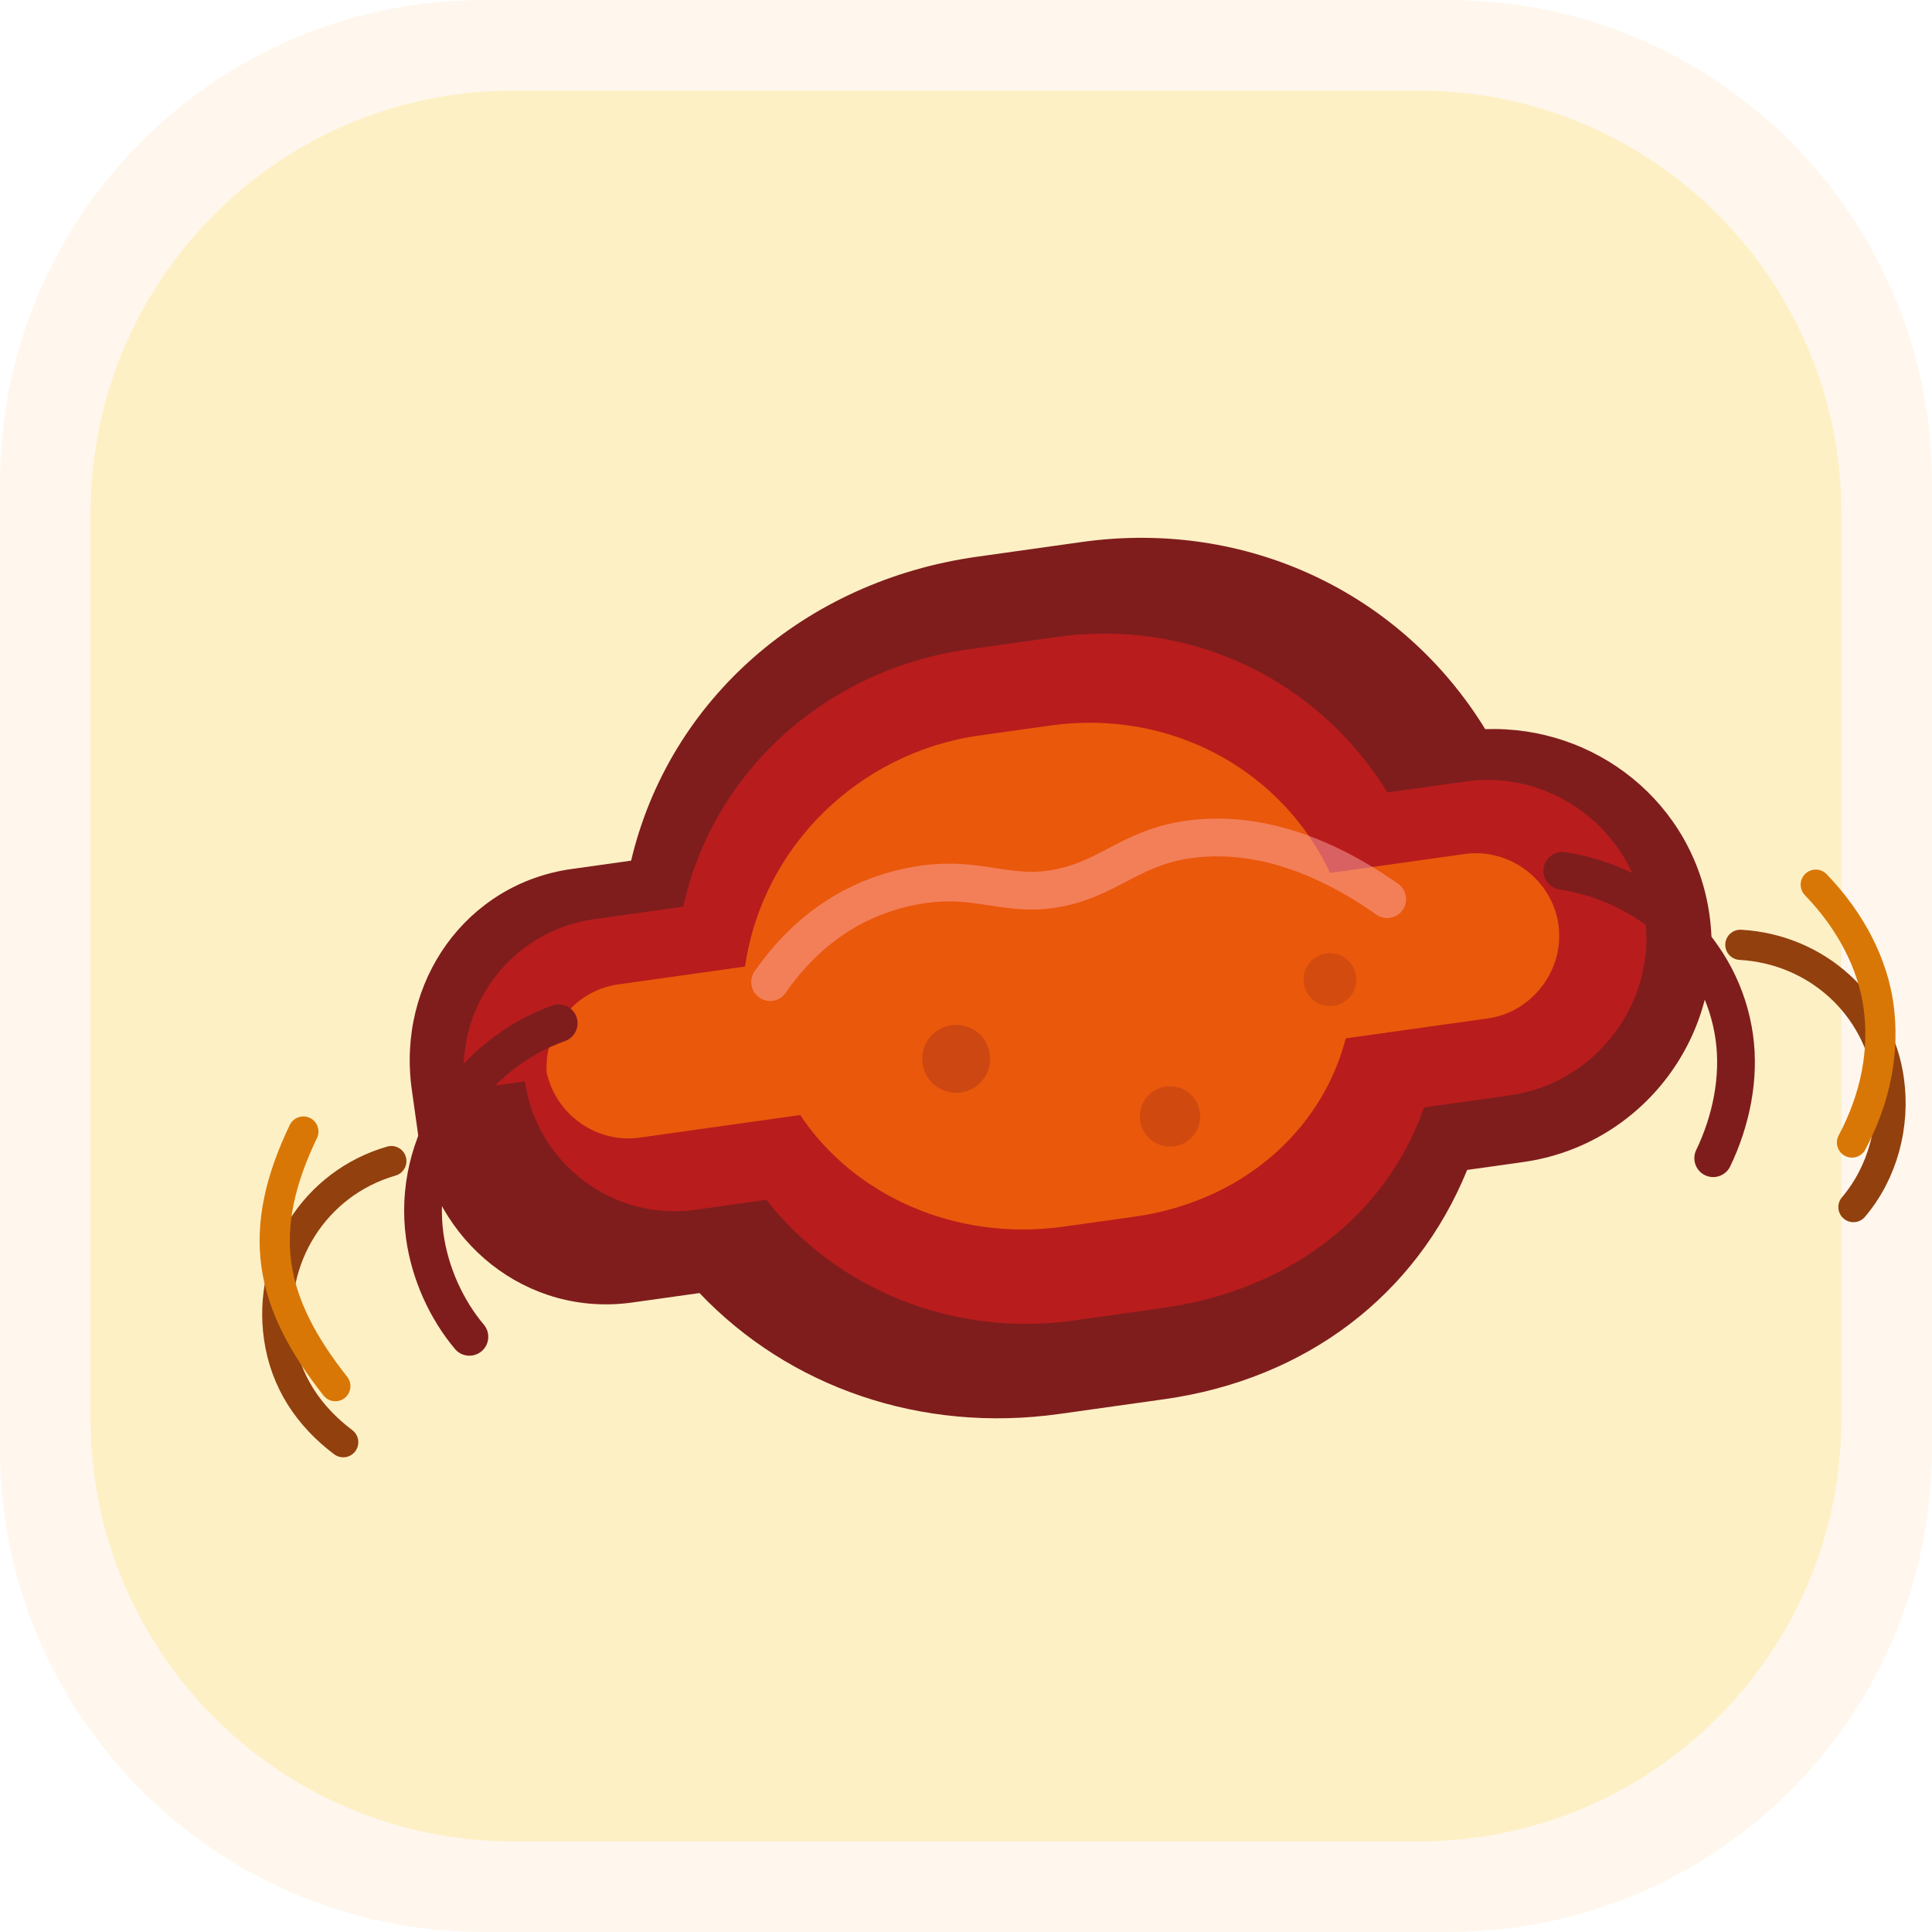
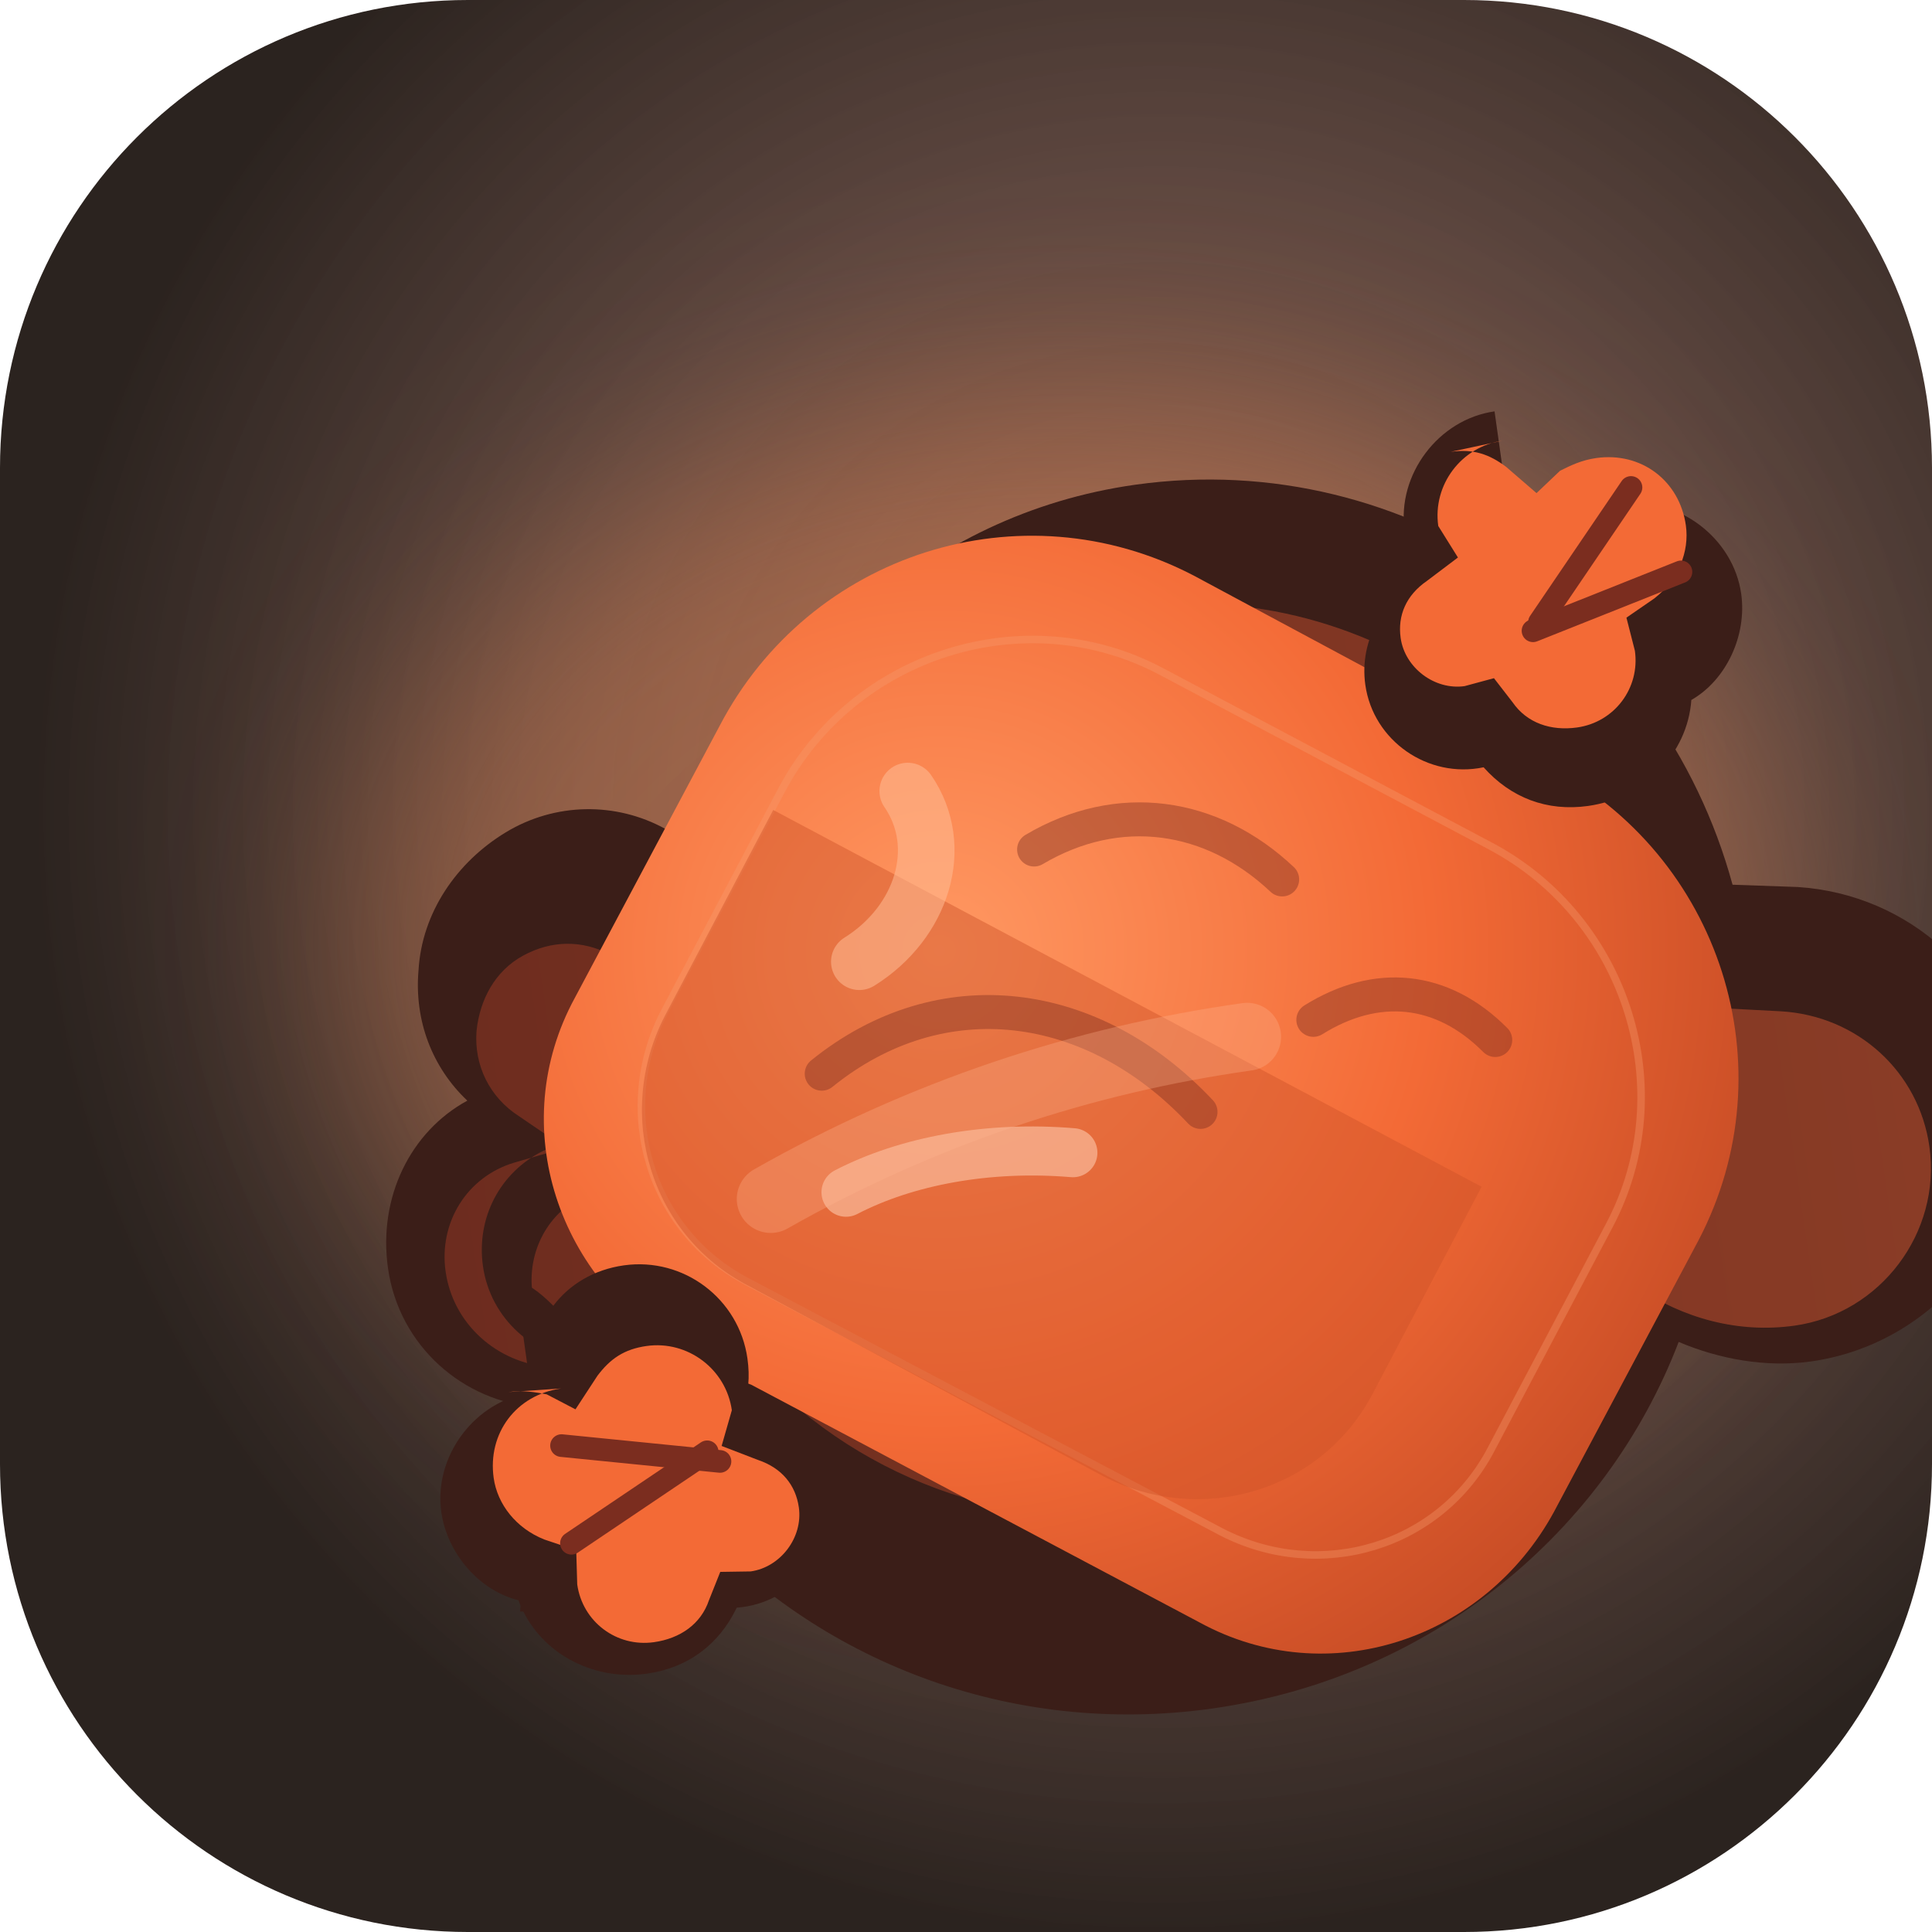
<svg xmlns="http://www.w3.org/2000/svg" viewBox="0 0 512 512">
-   <rect width="512" height="512" rx="128" fill="#fff7ed" />
-   <rect x="24" y="24" width="464" height="464" rx="112" fill="#fde68a" opacity="0.4" />
-   <g transform="translate(28 8) rotate(-8 228 248)">
-     <path d="M78 260c0-29 22-52 50-52h16c16-41 56-67 102-67h28c44 0 82 25 99 64 29 3 52 27 52 57 0 32-26 58-58 58h-15c-18 31-50 49-88 49h-28c-37 0-70-17-90-45h-18c-28 0-50-23-50-52v-12Z" fill="#7f1d1d" />
-     <path d="M92 262c0-22 18-40 40-40h24c13-35 47-57 84-57h24c36 0 67 21 81 53h21c23 0 42 19 42 42 0 23-19 42-42 42h-23c-14 27-42 43-76 43h-24c-32 0-61-17-76-43h-19c-22 0-40-18-40-40v0Z" fill="#b91c1c" />
-     <path d="M114 262c0-12 10-22 22-22h34c9-31 38-52 70-52h19c32 0 59 20 68 49h36c12 0 22 10 22 22 0 12-10 22-22 22h-38c-10 24-34 39-62 39h-19c-29 0-54-16-65-39h-43c-12 0-22-10-22-22Z" fill="#ea580c" />
-     <path d="M176 245c12-13 27-20 44-20 14 0 21 6 33 6 15 0 22-8 38-8 17 0 34 8 50 23" fill="none" stroke="#fca5a5" stroke-linecap="round" stroke-width="10" opacity="0.5" />
-     <path d="M119 248c-24 5-43 26-43 51 0 10 3 20 8 28" fill="none" stroke="#7f1d1d" stroke-linecap="round" stroke-width="10" />
-     <path d="M388 245c23 7 39 27 39 50 0 11-4 22-10 31" fill="none" stroke="#7f1d1d" stroke-linecap="round" stroke-width="10" />
-     <path d="M70 278c-21 3-36 21-36 42 0 12 5 22 13 30" fill="none" stroke="#92400e" stroke-linecap="round" stroke-width="8" />
-     <path d="M48 267c-8 12-12 23-12 34 0 11 4 22 11 34" fill="none" stroke="#d97706" stroke-linecap="round" stroke-width="8" />
-     <path d="M432 271c20 4 34 21 34 41 0 12-5 24-14 32" fill="none" stroke="#92400e" stroke-linecap="round" stroke-width="8" />
-     <path d="M454 258c8 11 12 23 12 34 0 12-4 24-12 35" fill="none" stroke="#d97706" stroke-linecap="round" stroke-width="8" />
-     <circle cx="222" cy="272" r="9" fill="#7f1d1d" opacity="0.28" />
-     <circle cx="276" cy="295" r="8" fill="#7f1d1d" opacity="0.24" />
-     <circle cx="323" cy="265" r="7" fill="#7f1d1d" opacity="0.22" />
+   <defs>
+     <radialGradient id="bgGlow" cx="60%" cy="42%" r="58%">
+       <stop offset="0%" stop-color="#8b5a47" stop-opacity="0.95" />
+       <stop offset="55%" stop-color="#50372f" stop-opacity="0.92" />
+       <stop offset="100%" stop-color="#2b231f" />
+     </radialGradient>
+     <radialGradient id="sausageFill" cx="35%" cy="35%" r="75%">
+       <stop offset="0%" stop-color="#ff9862" />
+       <stop offset="55%" stop-color="#f36a36" />
+       <stop offset="100%" stop-color="#c44a24" />
+     </radialGradient>
+     <linearGradient id="rim" x1="0" x2="1">
+       <stop offset="0%" stop-color="#6f2d1f" />
+       <stop offset="100%" stop-color="#8e3e27" />
+     </linearGradient>
+     <filter id="softGlow" x="-20%" y="-20%" width="140%" height="140%">
+       <feGaussianBlur stdDeviation="28" />
+     </filter>
+   </defs>
+   <rect width="512" height="512" rx="124" fill="url(#bgGlow)" />
+   <ellipse cx="282" cy="250" rx="190" ry="145" fill="#f08a53" opacity="0.36" filter="url(#softGlow)" />
+   <g transform="translate(26 12) rotate(-8 230 250)">
+     <path d="M102 344c-19-4-34-21-34-42 0-19 11-35 27-41-8-10-11-23-8-36 3-15 14-27 28-33 14-6 30-4 42 5l12 9c20-48 68-82 124-82 73 0 133 56 142 127l17 3c29 6 50 31 50 61 0 35-29 64-64 64-12 0-24-4-34-10-26 47-77 79-136 79-54 0-102-27-130-69l-10 8c-10 9-24 13-38 10Z" fill="#3b1e18" />
+     <path d="M117 334c-14-3-24-15-24-29 0-13 8-24 20-28 9-3 18-1 26 5l17 13c11-57 61-100 121-100 68 0 123 55 123 123 0 12-2 24-5 35 11 10 25 16 40 16 23 0 42-19 42-42 0-20-14-37-34-41l-36-7v-6c0-60-49-109-109-109-49 0-90 32-104 77l-5 16-30-22c-7-5-16-6-24-3-8 4-14 11-15 20-2 8 1 17 7 24l8 10-12 4c-11 3-18 13-18 24 0 12 8 23 20 26 8 2 17 0 23-6l23-18 8 15c20 41 61 67 107 67 67 0 121-54 121-121 0-67-54-121-121-121-52 0-97 33-114 80l-5 14-29-22c-7-5-15-6-23-3-8 3-13 10-15 18-2 9 1 18 8 24l11 10-14 2c-13 2-22 13-22 26 0 14 10 26 24 29 7 1 13 0 18-4l20-16 9 12c23 32 60 51 99 51 67 0 122-54 122-121 0-21-5-41-15-59 16 21 25 48 25 76 0 67-55 122-122 122-42 0-81-21-104-56l-11 8c-10 8-23 11-35 8Z" fill="url(#rim)" opacity="0.95" />
+     <path d="M143 335c-31-23-39-66-16-97l48-66c30-42 88-52 130-22l86 63c42 30 52 88 22 130l-48 66c-23 31-66 39-97 16l-109-79c-6-3-11-7-16-11Z" fill="url(#sausageFill)" />
+     <path d="M162 319c-24-17-29-50-12-74l39-54c24-33 71-41 104-17l80 58c33 24 41 71 17 104l-39 54c-17 24-50 29-74 12l-115-83Z" fill="none" stroke="#f59a6c" stroke-width="2" opacity="0.35" />
+     <path d="M162 320c-24-17-29-50-12-74l36-50 172 125-36 50c-17 24-50 29-74 12l-86-63Z" fill="#cf5227" opacity="0.45" />
+     <path d="M191 299c17-6 39-7 61-2" fill="none" stroke="#ffd0b4" stroke-linecap="round" stroke-width="13" opacity="0.55" />
+     <path d="M189 267c35-21 74-10 98 24" fill="none" stroke="#7b2d1f" stroke-linecap="round" stroke-width="9" opacity="0.42" />
+     <path d="M253 216c24-10 48-3 64 17" fill="none" stroke="#7b2d1f" stroke-linecap="round" stroke-width="9" opacity="0.42" />
+     <path d="M320 271c18-8 35-4 47 12" fill="none" stroke="#7b2d1f" stroke-linecap="round" stroke-width="9" opacity="0.42" />
+     <path d="M203 239c18-8 27-27 19-43" fill="none" stroke="#ffbb94" stroke-linecap="round" stroke-width="15" opacity="0.55" />
+     <path d="M171 298c43-17 87-25 131-25" fill="none" stroke="#ffb58f" stroke-linecap="round" stroke-width="18" opacity="0.3" />
+     <path d="M101 340c-15 0-28 13-28 28 0 11 7 22 17 26 3 14 16 24 31 24 11 0 20-5 26-14 15 1 28-11 28-26 0-12-8-22-19-26 2-4 3-8 3-13 0-16-13-29-29-29-8 0-15 3-20 8-3-4-6-7-9-8Z" fill="#3b1e18" />
+     <path d="M109 340c-12 0-21 9-21 21 0 7 4 14 11 18l8 4-1 9c0 10 8 18 18 18 7 0 13-3 16-9l4-7 8 1c8 0 15-7 15-15 0-6-3-11-9-14l-9-5 4-9c0-11-9-20-20-20-6 0-10 2-14 6l-7 8-7-5c-3-1-6-2-10-2Z" fill="#f36a36" />
+     <path d="M107 355l41 10" fill="none" stroke="#7b2d1f" stroke-linecap="round" stroke-width="6" />
+     <path d="M106 381l39-19" fill="none" stroke="#7b2d1f" stroke-linecap="round" stroke-width="6" />
+     <path d="M390 118c-15 0-28 13-28 28 0 4 1 9 3 13-11 4-19 14-19 26 0 15 13 27 28 26 6 9 15 14 26 14 15 0 28-10 31-24 10-4 17-15 17-26 0-15-13-28-28-28-3 0-6 1-9 2-3-5-10-8-21-8Z" fill="#3b1e18" />
+     <path d="M391 126c-11 0-20 9-20 20l4 9-9 5c-6 3-9 8-9 14 0 8 7 15 15 15l8-1 4 7c3 6 9 9 16 9 10 0 18-8 18-18l-1-9 8-4c7-4 11-11 11-18 0-12-9-21-21-21-4 0-7 1-10 2l-7 5-7-8c-4-4-8-6-14-6Z" fill="#f36a36" />
+     <path d="M392 177l41-10" fill="none" stroke="#7b2d1f" stroke-linecap="round" stroke-width="6" />
+     <path d="M394 175l29-32" fill="none" stroke="#7b2d1f" stroke-linecap="round" stroke-width="6" />
  </g>
</svg>
